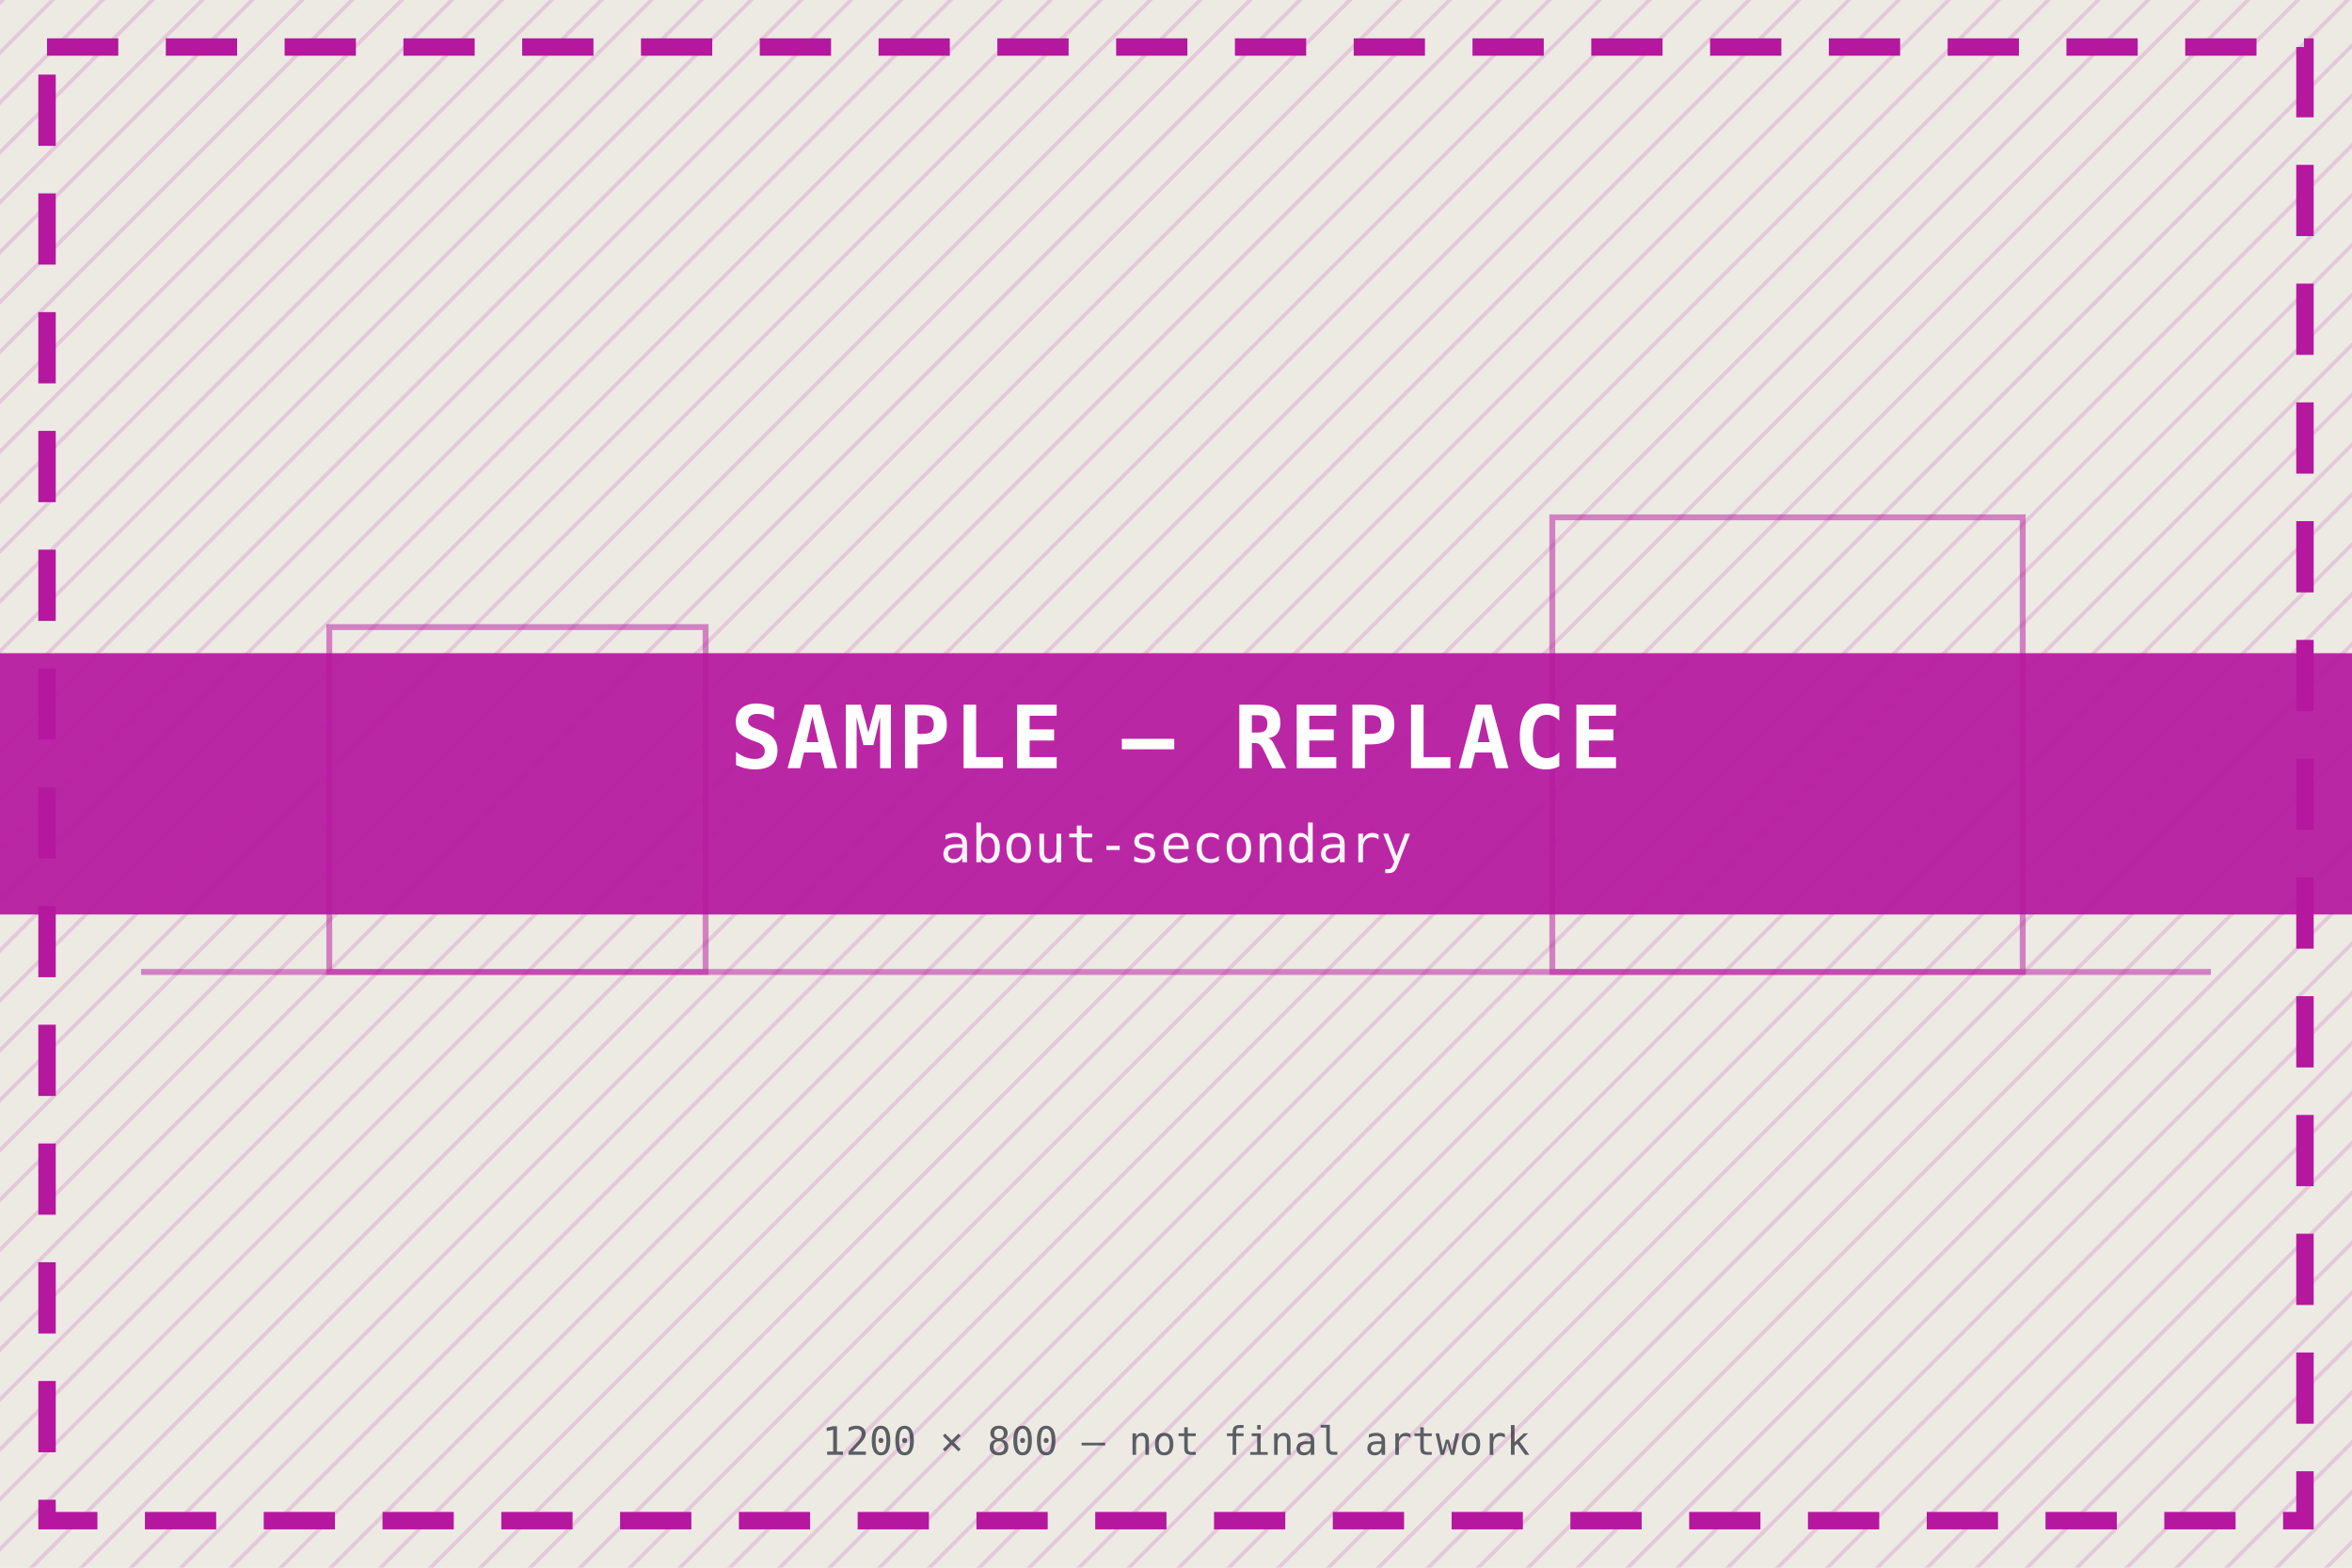
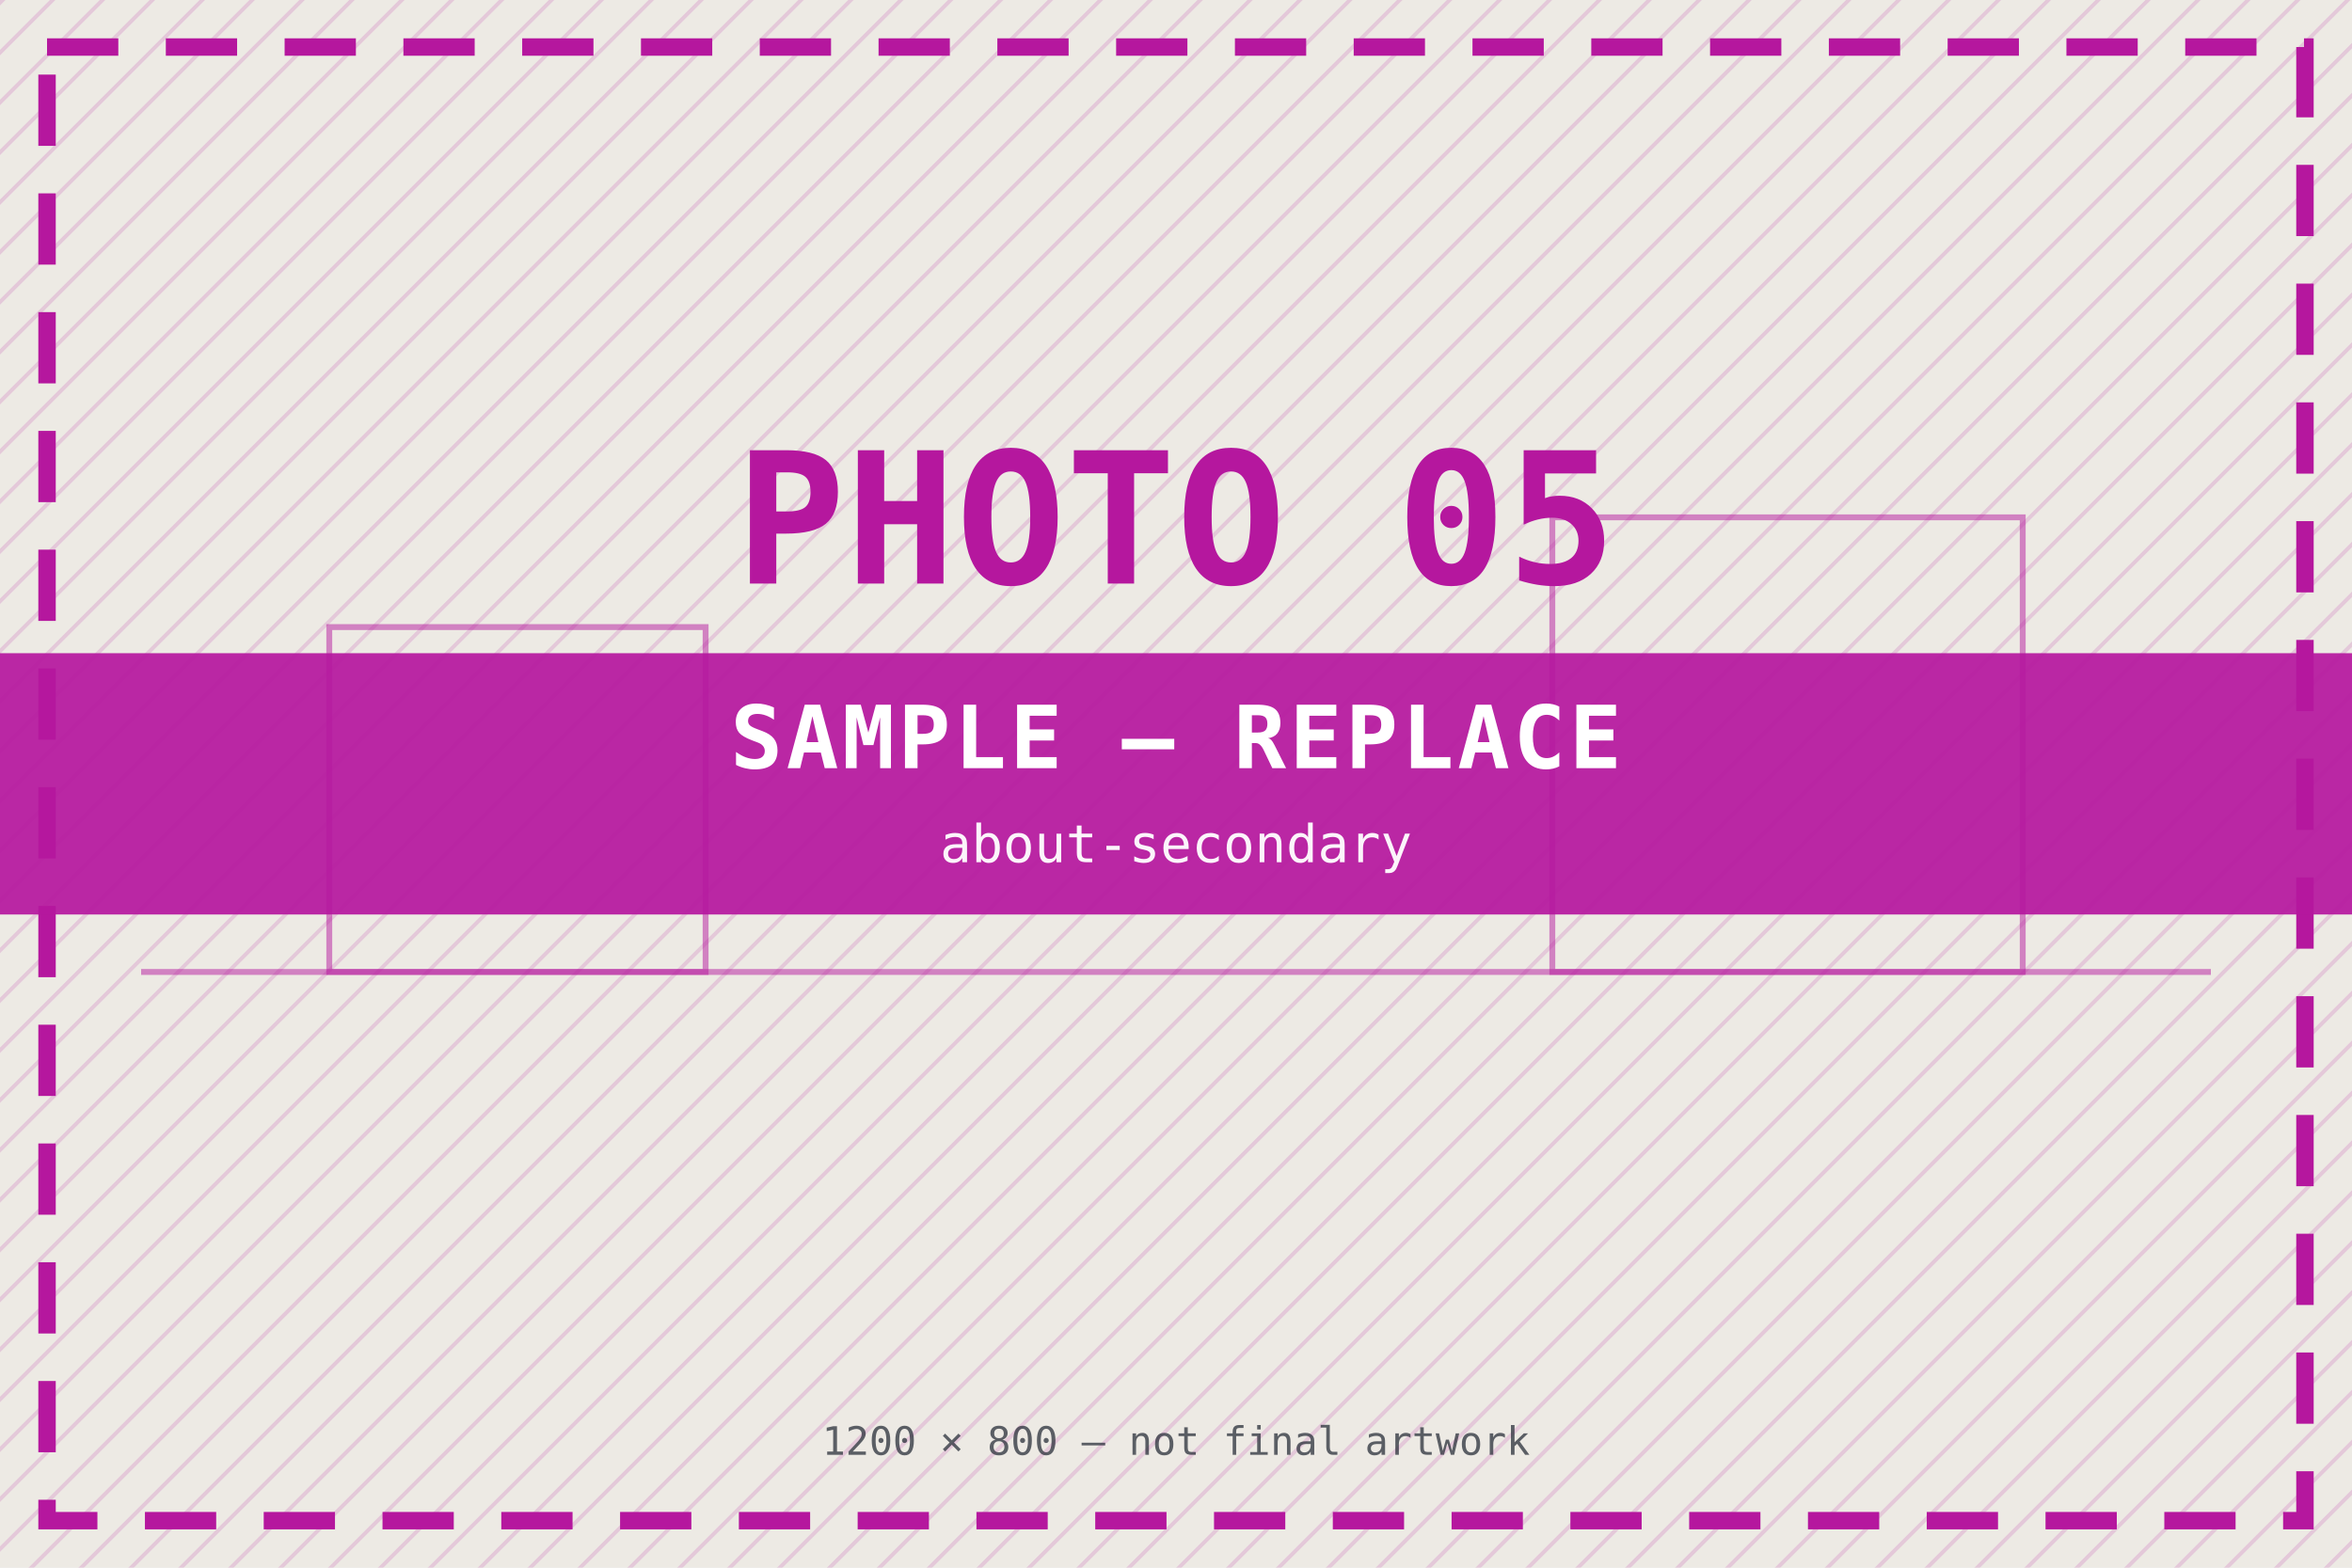
<svg xmlns="http://www.w3.org/2000/svg" width="1200" height="800" viewBox="0 0 1200 800" role="img" aria-label="Sample placeholder, replace before launch">
  <defs>
    <pattern id="hatch" width="18" height="18" patternUnits="userSpaceOnUse" patternTransform="rotate(45)">
      <line x1="0" y1="0" x2="0" y2="18" stroke="#B5179E" stroke-width="4" opacity="0.16" />
    </pattern>
  </defs>
  <rect width="1200" height="800" fill="#EDEAE4" />
  <rect width="1200" height="800" fill="url(#hatch)" />
  <line x1="72" y1="496" x2="1128" y2="496" stroke="#B5179E" stroke-width="3" fill="none" opacity="0.5" />
  <rect x="168" y="320" width="192" height="176" stroke="#B5179E" stroke-width="3" fill="none" opacity="0.5" />
  <rect x="792" y="264" width="240" height="232" stroke="#B5179E" stroke-width="3" fill="none" opacity="0.5" />
  <rect x="24" y="24" width="1152" height="752" fill="none" stroke="#B5179E" stroke-width="8.889" stroke-dasharray="36.364 24.242" />
  <rect x="0" y="333.333" width="1200" height="133.333" fill="#B5179E" opacity="0.92" />
+   <text x="600" y="297.778" text-anchor="middle" font-family="ui-monospace, SFMono-Regular, Menlo, monospace" font-size="93.333" font-weight="700" fill="#B5179E">PHOTO 05</text>
  <text x="600" y="392" text-anchor="middle" font-family="ui-monospace, SFMono-Regular, Menlo, monospace" font-size="44.444" font-weight="700" fill="#FFFFFF" letter-spacing="1.778">SAMPLE — REPLACE</text>
  <text x="600" y="440" text-anchor="middle" font-family="ui-monospace, SFMono-Regular, Menlo, monospace" font-size="26.667" fill="#FFFFFF" opacity="0.95">about-secondary</text>
  <text x="600" y="742.4" text-anchor="middle" font-family="ui-monospace, SFMono-Regular, Menlo, monospace" font-size="20" fill="#2A2F3A" opacity="0.75">1200 × 800 — not final artwork</text>
</svg>
